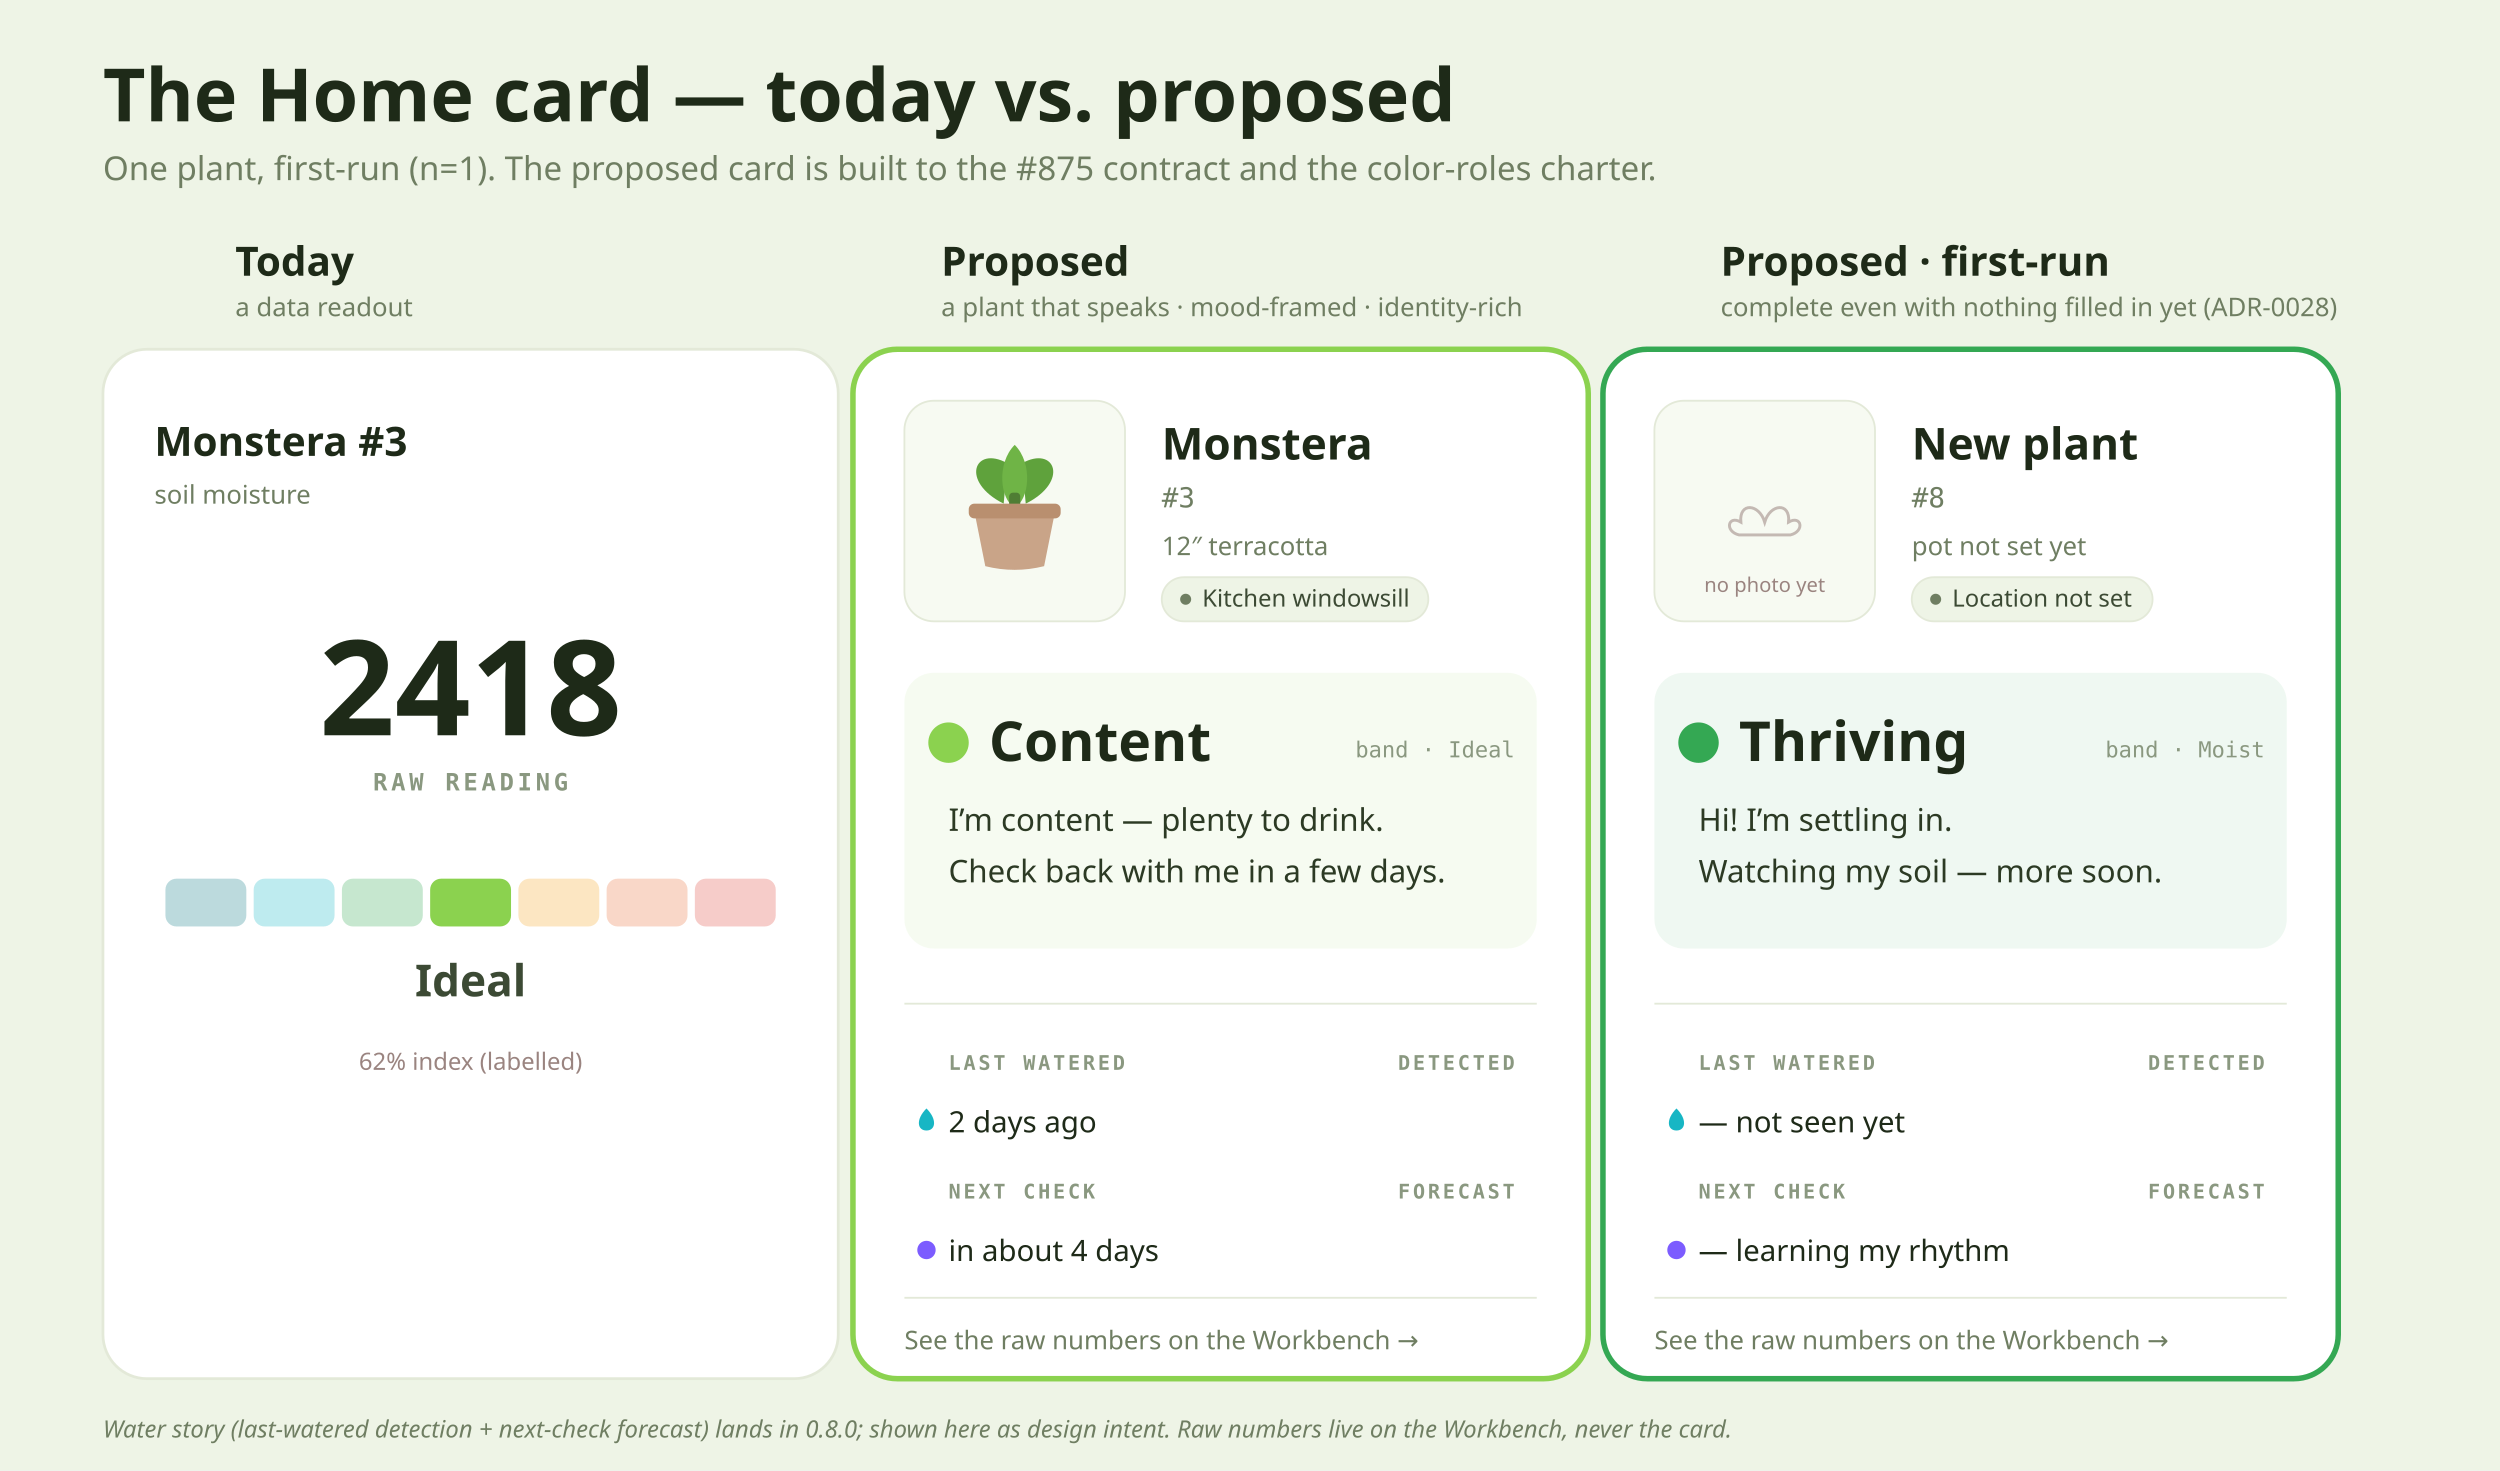
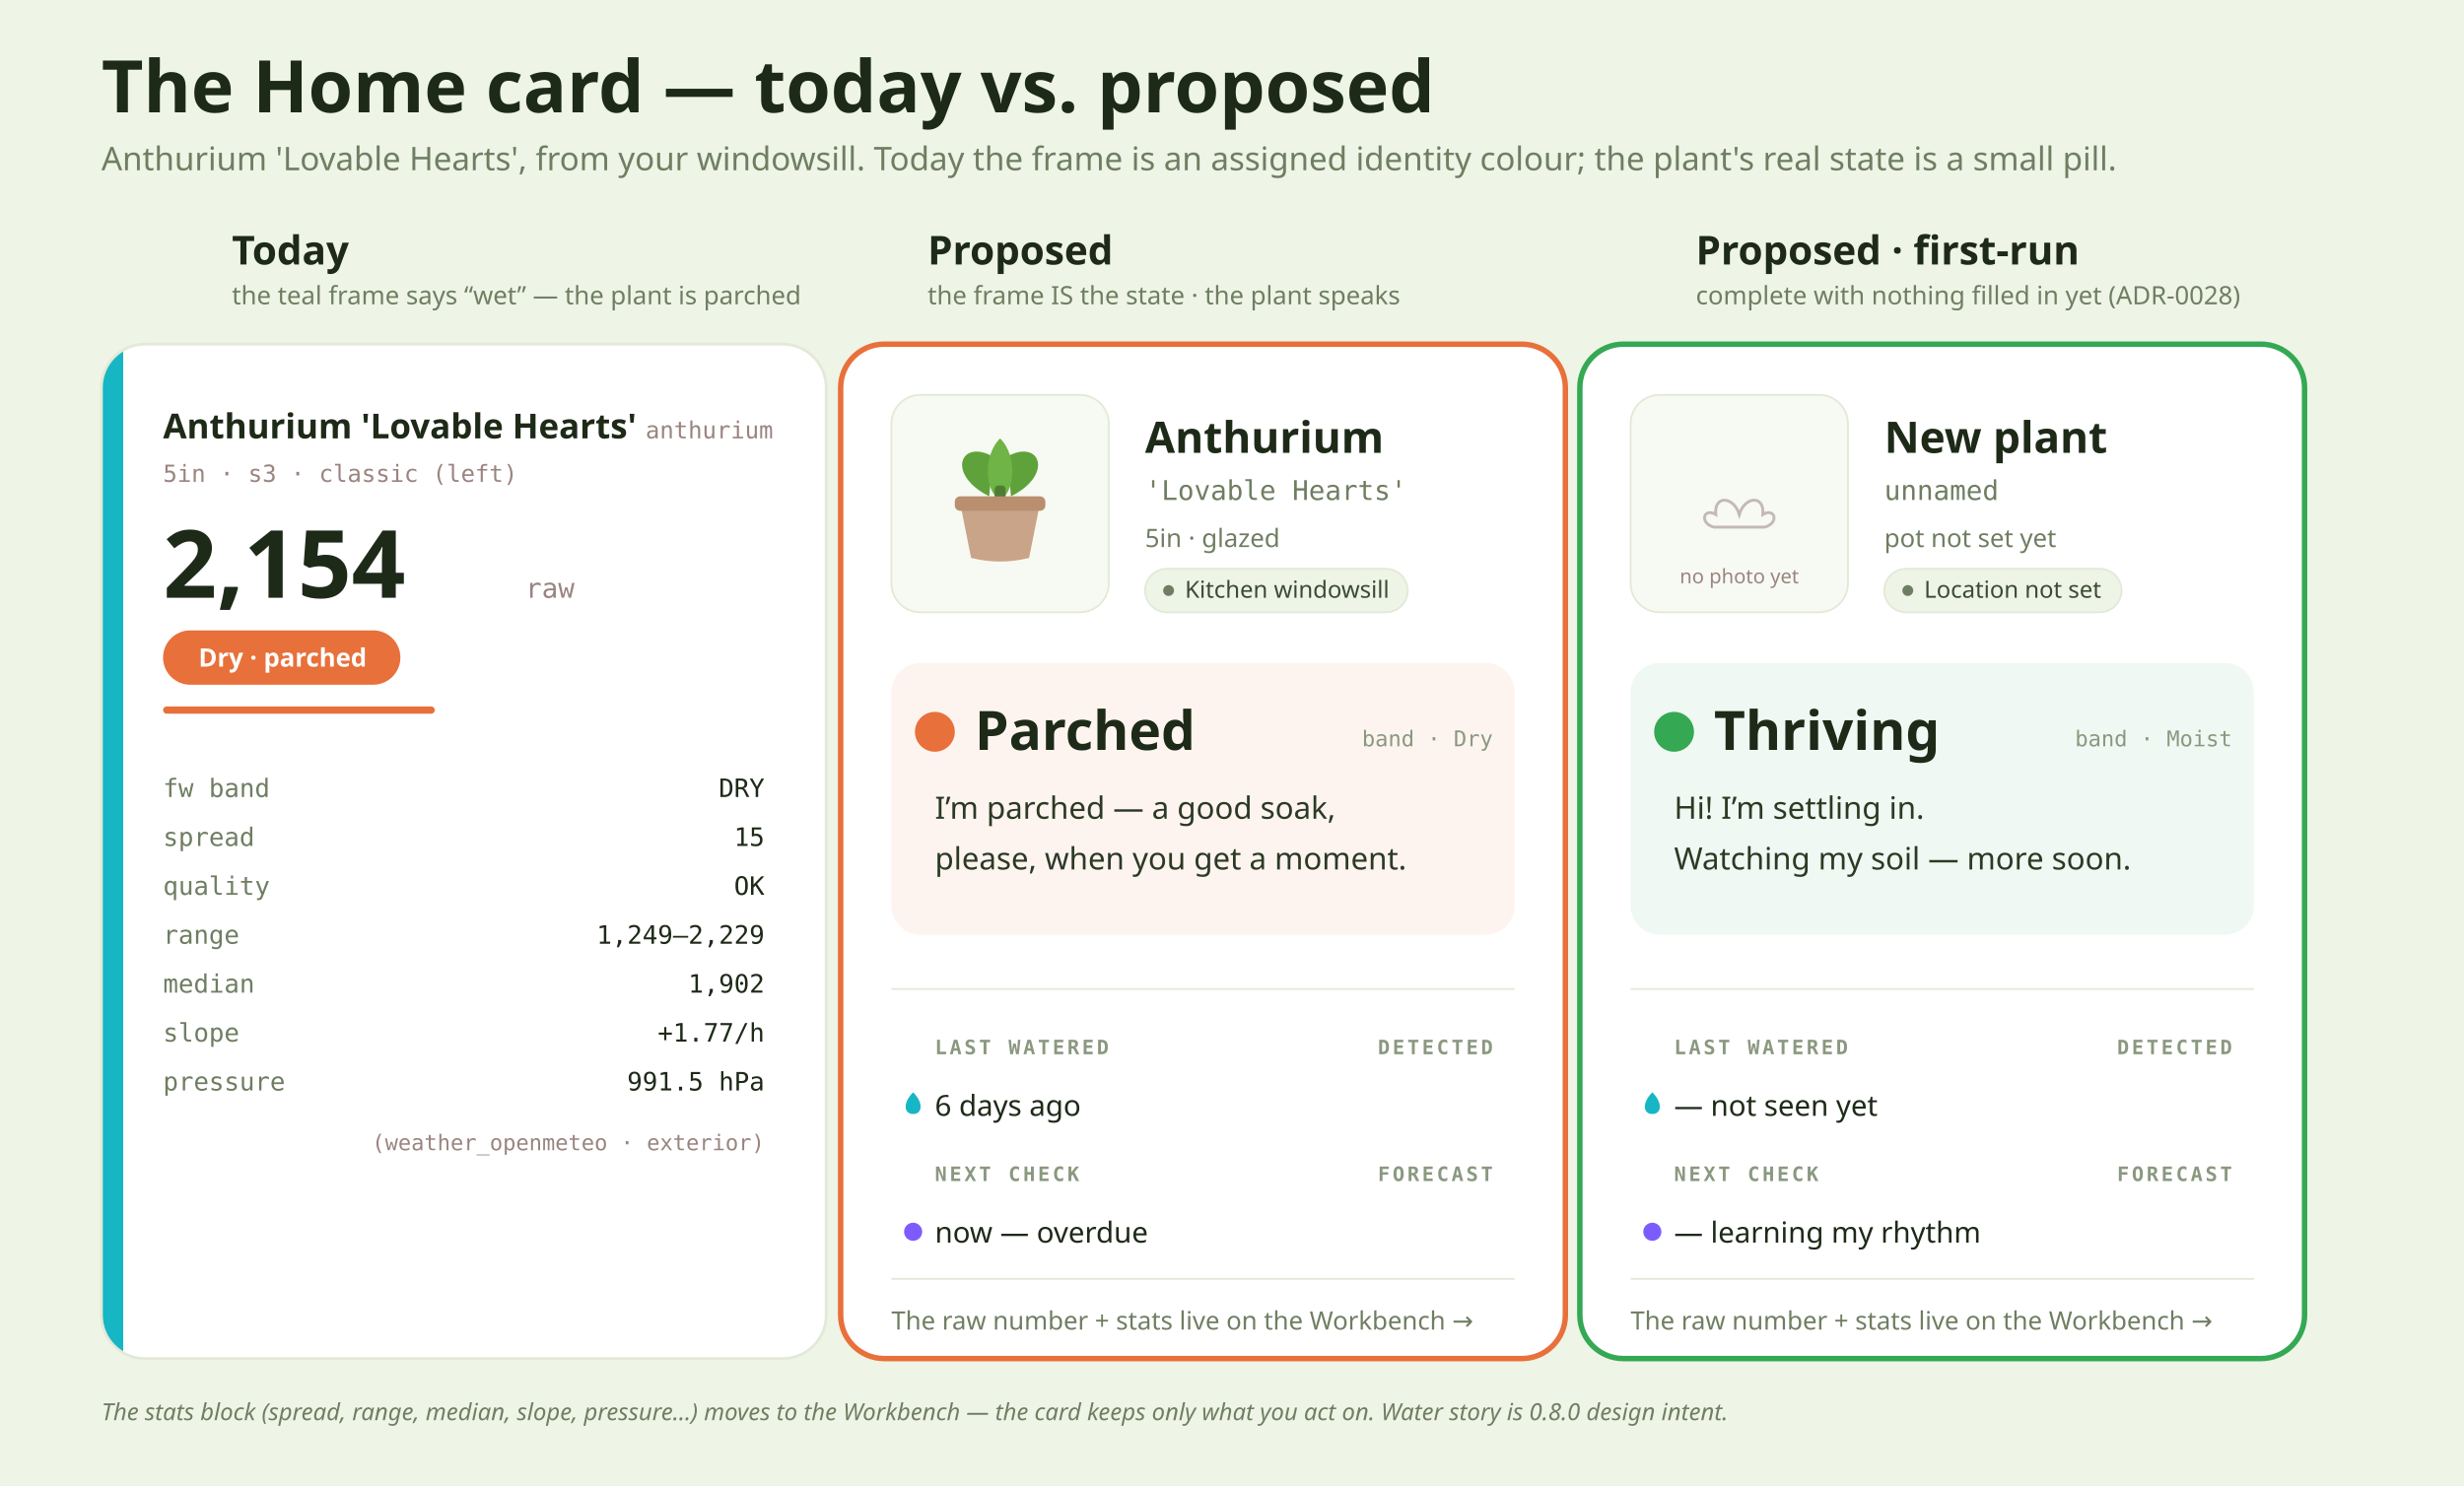
- <svg xmlns="http://www.w3.org/2000/svg" viewBox="0 0 1360 800">
+ <svg xmlns="http://www.w3.org/2000/svg" viewBox="0 0 1360 820">
  <style>
.h1{font-family:'Baloo 2',sans-serif;font-weight:800;font-size:40px;fill:#1E2A18}
.h2{font-family:'Hanken Grotesk',sans-serif;font-size:18px;fill:#6F7E62}
- .eyebrow{font-family:'JetBrains Mono',monospace;font-size:14px;font-weight:600;fill:#6F7E62;letter-spacing:2px}
.colcap{font-family:'Baloo 2',sans-serif;font-weight:700;font-size:22px;fill:#1E2A18}
.colsub{font-family:'Hanken Grotesk',sans-serif;font-size:14px;fill:#6F7E62}
.name{font-family:'Baloo 2',sans-serif;font-weight:700;font-size:24px;fill:#1E2A18}
.num{font-family:'JetBrains Mono',monospace;font-size:15px;fill:#6F7E62}
.meta{font-family:'Hanken Grotesk',sans-serif;font-size:14px;fill:#6F7E62}
.chip{font-family:'Hanken Grotesk',sans-serif;font-size:13px;fill:#3C4A34}
.mood{font-family:'Baloo 2',sans-serif;font-weight:800;font-size:30px;fill:#1E2A18}
.bandtag{font-family:'JetBrains Mono',monospace;font-size:12px;fill:#8A9880}
.say{font-family:'Hanken Grotesk',sans-serif;font-size:17px;fill:#2C3A24}
.wlabel{font-family:'JetBrains Mono',monospace;font-size:11px;font-weight:600;fill:#8A9880;letter-spacing:1.5px}
.wval{font-family:'Hanken Grotesk',sans-serif;font-size:16px;fill:#1E2A18}
.foot{font-family:'Hanken Grotesk',sans-serif;font-size:14px;fill:#6F7E62}
.tiny{font-family:'Hanken Grotesk',sans-serif;font-size:11px;fill:#9A8480}
- .today-title{font-family:'Baloo 2',sans-serif;font-weight:700;font-size:22px;fill:#1E2A18}
- .rawbig{font-family:'Baloo 2',sans-serif;font-weight:800;font-size:72px;fill:#1E2A18}
- .rawlab{font-family:'JetBrains Mono',monospace;font-size:13px;font-weight:600;fill:#8A9880;letter-spacing:2px}
- .today-band{font-family:'Baloo 2',sans-serif;font-weight:700;font-size:24px;fill:#3C4A34}
- .idx{font-family:'Hanken Grotesk',sans-serif;font-size:13px;fill:#9A8480}
- .pin{font-family:'Hanken Grotesk',sans-serif;font-size:13px;font-style:italic;fill:#6F7E62}
+ .td-name{font-family:'Baloo 2',sans-serif;font-weight:700;font-size:19px;fill:#1E2A18}
+ .td-type{font-family:'JetBrains Mono',monospace;font-size:13px;fill:#9A8480;font-weight:400}
+ .td-meta{font-family:'JetBrains Mono',monospace;font-size:13px;fill:#9A8480}
+ .td-raw{font-family:'Baloo 2',sans-serif;font-weight:800;font-size:52px;fill:#1E2A18}
+ .td-rawu{font-family:'JetBrains Mono',monospace;font-size:15px;fill:#9A8480}
+ .td-pill{font-family:'Hanken Grotesk',sans-serif;font-weight:600;font-size:14px;fill:#FFFFFF}
+ .td-slab{font-family:'JetBrains Mono',monospace;font-size:14px;fill:#6F7E62}
+ .td-sval{font-family:'JetBrains Mono',monospace;font-size:14px;fill:#1E2A18}
+ .td-src{font-family:'JetBrains Mono',monospace;font-size:12px;fill:#9A8480}
.gname{font-family:'Baloo 2',sans-serif;font-weight:700;font-size:19px;fill:#1E2A18}
.gmeta{font-family:'Hanken Grotesk',sans-serif;font-size:13px;fill:#6F7E62}
+ .gmeta2{font-family:'JetBrains Mono',monospace;font-size:12px;fill:#9A8480}
.gmood{font-family:'Baloo 2',sans-serif;font-weight:800;font-size:22px;fill:#1E2A18}
.gsay{font-family:'Hanken Grotesk',sans-serif;font-size:15px;fill:#2C3A24}
- .graw{font-family:'Baloo 2',sans-serif;font-weight:800;font-size:44px;fill:#1E2A18}
- .grawlab{font-family:'JetBrains Mono',monospace;font-size:11px;font-weight:600;fill:#8A9880;letter-spacing:1.5px}
+ .graw{font-family:'Baloo 2',sans-serif;font-weight:800;font-size:40px;fill:#1E2A18}
+ .gpill{font-family:'Hanken Grotesk',sans-serif;font-weight:600;font-size:13px;fill:#FFFFFF}
.tname{font-family:'Baloo 2',sans-serif;font-weight:700;font-size:13px;fill:#1E2A18}
.tmood{font-family:'Baloo 2',sans-serif;font-weight:800;font-size:20px;fill:#1E2A18}
.tmeta{font-family:'Hanken Grotesk',sans-serif;font-size:12px;fill:#6F7E62}
- .traw{font-family:'Baloo 2',sans-serif;font-weight:800;font-size:28px;fill:#1E2A18}
- .tband{font-family:'Hanken Grotesk',sans-serif;font-size:13px;fill:#6F7E62}
+ .traw{font-family:'Baloo 2',sans-serif;font-weight:800;font-size:26px;fill:#1E2A18}
+ .tband{font-family:'JetBrains Mono',monospace;font-size:11px;fill:#6F7E62}
+ .pin{font-family:'Hanken Grotesk',sans-serif;font-size:13px;font-style:italic;fill:#6F7E62}
+ .callout{font-family:'Hanken Grotesk',sans-serif;font-size:14px;font-weight:600;fill:#E0483D}
</style>
-   <rect width="1360" height="800" fill="#EEF4E6" />
-   <text x="56" y="66" class="h1">The Home card — today vs. proposed</text>
-   <text x="56" y="98" class="h2">One plant, first-run (n=1). The proposed card is built to the #875 contract and the color-roles charter.</text>
-   <text x="128" y="150" class="colcap">Today</text>
-   <text x="128" y="172" class="colsub">a data readout</text>
-   <text x="512" y="150" class="colcap">Proposed</text>
-   <text x="512" y="172" class="colsub">a plant that speaks · mood-framed · identity-rich</text>
-   <text x="936" y="150" class="colcap">Proposed · first-run</text>
-   <text x="936" y="172" class="colsub">complete even with nothing filled in yet (ADR-0028)</text>
+   <rect width="1360" height="820" fill="#EEF4E6" />
+   <text x="56" y="62" class="h1">The Home card — today vs. proposed</text>
+   <text x="56" y="94" class="h2">Anthurium 'Lovable Hearts', from your windowsill. Today the frame is an assigned identity colour; the plant's real state is a small pill.</text>
+   <text x="128" y="146" class="colcap">Today</text>
+   <text x="128" y="168" class="colsub">the teal frame says “wet” — the plant is parched</text>
+   <text x="512" y="146" class="colcap">Proposed</text>
+   <text x="512" y="168" class="colsub">the frame IS the state · the plant speaks</text>
+   <text x="936" y="146" class="colcap">Proposed · first-run</text>
+   <text x="936" y="168" class="colsub">complete with nothing filled in yet (ADR-0028)</text>
  <g transform="translate(56 190)">
-     <rect x="0" y="0" width="400" height="560" rx="24" fill="#FFFFFF" stroke="#E3E9D8" stroke-width="1.5" />
-     <text x="28" y="58" class="today-title">Monstera #3</text>
-     <text x="28" y="84" class="meta">soil moisture</text>
-     <text x="200" y="210" class="rawbig" text-anchor="middle">2418</text>
-     <text x="200" y="240" class="rawlab" text-anchor="middle">RAW READING</text>
-     <rect x="34" y="288" width="44" height="26" rx="6" fill="#0E7A86" opacity="0.28" />
-     <rect x="82" y="288" width="44" height="26" rx="6" fill="#17B6C4" opacity="0.28" />
-     <rect x="130" y="288" width="44" height="26" rx="6" fill="#34A853" opacity="0.28" />
-     <rect x="178" y="288" width="44" height="26" rx="6" fill="#8BD24F" opacity="1" />
-     <rect x="226" y="288" width="44" height="26" rx="6" fill="#F5A623" opacity="0.28" />
-     <rect x="274" y="288" width="44" height="26" rx="6" fill="#E8703A" opacity="0.28" />
-     <rect x="322" y="288" width="44" height="26" rx="6" fill="#E0483D" opacity="0.28" />
-     <text x="200" y="352" class="today-band" text-anchor="middle">Ideal</text>
-     <text x="200" y="392" class="idx" text-anchor="middle">62% index (labelled)</text>
+     <defs>
+       <clipPath id="c1">
+         <rect x="0" y="0" width="400" height="560" rx="24" />
+       </clipPath>
+     </defs>
+     <g clip-path="url(#c1)">
+       <rect x="0" y="0" width="400" height="560" fill="#17B6C4" />
+       <rect x="12" y="0" width="388" height="560" fill="#FFFFFF" />
+     </g>
+     <rect x="0" y="0" width="400" height="560" rx="24" fill="none" stroke="#E3E9D8" stroke-width="1.5" />
+     <text x="34" y="52" class="td-name">Anthurium 'Lovable Hearts' <tspan class="td-type">anthurium</tspan>
+     </text>
+     <text x="34" y="76" class="td-meta">5in · s3 · classic (left)</text>
+     <text x="34" y="140" class="td-raw">2,154</text>
+     <text x="234" y="140" class="td-rawu">raw</text>
+     <rect x="34" y="158" width="131" height="30" rx="15" fill="#E8703A" />
+     <text x="100" y="178" class="td-pill" text-anchor="middle">Dry · parched</text>
+     <rect x="34" y="200" width="150" height="4" rx="2" fill="#E8703A" />
+     <text x="34" y="250" class="td-slab">fw band</text>
+     <text x="366" y="250" class="td-sval" text-anchor="end">DRY</text>
+     <text x="34" y="277" class="td-slab">spread</text>
+     <text x="366" y="277" class="td-sval" text-anchor="end">15</text>
+     <text x="34" y="304" class="td-slab">quality</text>
+     <text x="366" y="304" class="td-sval" text-anchor="end">OK</text>
+     <text x="34" y="331" class="td-slab">range</text>
+     <text x="366" y="331" class="td-sval" text-anchor="end">1,249–2,229</text>
+     <text x="34" y="358" class="td-slab">median</text>
+     <text x="366" y="358" class="td-sval" text-anchor="end">1,902</text>
+     <text x="34" y="385" class="td-slab">slope</text>
+     <text x="366" y="385" class="td-sval" text-anchor="end">+1.77/h</text>
+     <text x="34" y="412" class="td-slab">pressure</text>
+     <text x="366" y="412" class="td-sval" text-anchor="end">991.5 hPa</text>
+     <text x="366" y="445" class="td-src" text-anchor="end">(weather_openmeteo · exterior)</text>
  </g>
  <g transform="translate(464 190)">
-     <rect x="0" y="0" width="400" height="560" rx="24" fill="#FFFFFF" stroke="#8BD24F" stroke-width="3" />
+     <rect x="0" y="0" width="400" height="560" rx="24" fill="#FFFFFF" stroke="#E8703A" stroke-width="3" />
    <rect x="28" y="28" width="120" height="120" rx="16" fill="#F7FAF2" stroke="#E3E9D8" />
    <g>
      <path d="M84 62 C66 52,58 72,82 84" fill="#5FA23C" />
      <path d="M92 62 C110 52,118 72,94 84" fill="#5FA23C" />
      <path d="M88 52 C78 62,80 82,88 86 C96 82,98 62,88 52 Z" fill="#6FB446" />
      <rect x="85" y="78" width="6" height="18" rx="2" fill="#4F7D34" />
      <path d="M66 88 L110 88 L104 118 Q88 122 72 118 Z" fill="#C9A488" />
      <rect x="63" y="84" width="50" height="8" rx="3" fill="#B98F6F" />
    </g>
-     <text x="168" y="60" class="name">Monstera</text>
-     <text x="168" y="86" class="num">#3</text>
-     <text x="168" y="112" class="meta">12″ terracotta</text>
+     <text x="168" y="60" class="name">Anthurium</text>
+     <text x="168" y="86" class="num">'Lovable Hearts'</text>
+     <text x="168" y="112" class="meta">5in · glazed</text>
    <rect x="168" y="124" width="145" height="24" rx="12" fill="#EEF4E6" stroke="#E3E9D8" />
    <circle cx="181" cy="136" r="3" fill="#6F7E62" />
    <text x="190" y="140" class="chip">Kitchen windowsill</text>
-     <rect x="28" y="176" width="344" height="150" rx="16" fill="#8BD24F" opacity="0.08" />
-     <circle cx="52" cy="214" r="11" fill="#8BD24F" />
-     <text x="74" y="224" class="mood">Content</text>
-     <text x="360" y="222" class="bandtag" text-anchor="end">band · Ideal</text>
-     <text x="52" y="262" class="say">I’m content — plenty to drink.</text>
-     <text x="52" y="290" class="say">Check back with me in a few days.</text>
+     <rect x="28" y="176" width="344" height="150" rx="16" fill="#E8703A" opacity="0.08" />
+     <circle cx="52" cy="214" r="11" fill="#E8703A" />
+     <text x="74" y="224" class="mood">Parched</text>
+     <text x="360" y="222" class="bandtag" text-anchor="end">band · Dry</text>
+     <text x="52" y="262" class="say">I’m parched — a good soak,</text>
+     <text x="52" y="290" class="say">please, when you get a moment.</text>
    <line x1="28" y1="356" x2="372" y2="356" stroke="#E3E9D8" />
    <text x="52" y="392" class="wlabel">LAST WATERED</text>
    <path d="M40 413 C46 419,45 425,40 425 C35 425,34 419,40 413 Z" fill="#17B6C4" />
-     <text x="52" y="426" class="wval">2 days ago</text>
+     <text x="52" y="426" class="wval">6 days ago</text>
    <text x="52" y="462" class="wlabel">NEXT CHECK</text>
    <circle cx="40" cy="490" r="5" fill="#7C5CFF" />
-     <text x="52" y="496" class="wval">in about 4 days</text>
+     <text x="52" y="496" class="wval">now — overdue</text>
    <text x="360" y="392" class="wlabel" text-anchor="end">DETECTED</text>
    <text x="360" y="462" class="wlabel" text-anchor="end">FORECAST</text>
    <line x1="28" y1="516" x2="372" y2="516" stroke="#E3E9D8" />
-     <text x="28" y="544" class="foot">See the raw numbers on the Workbench →</text>
+     <text x="28" y="544" class="foot">The raw number + stats live on the Workbench →</text>
  </g>
  <g transform="translate(872 190)">
    <rect x="0" y="0" width="400" height="560" rx="24" fill="#FFFFFF" stroke="#34A853" stroke-width="3" />
    <rect x="28" y="28" width="120" height="120" rx="16" fill="#F7FAF2" stroke="#E3E9D8" />
-     <g opacity="0.55">
-       <path d="M88 94 C85 84,74 83,75 94 C68 90,66 99,74 101 L102 101 C110 99,108 90,101 94 C102 83,91 84,88 94 Z" fill="none" stroke="#9A8480" stroke-width="1.6" />
-     </g>
+     <path d="M88 94 C85 84,74 83,75 94 C68 90,66 99,74 101 L102 101 C110 99,108 90,101 94 C102 83,91 84,88 94 Z" fill="none" stroke="#9A8480" stroke-width="1.6" opacity="0.55" />
    <text x="88" y="132" class="tiny" text-anchor="middle">no photo yet</text>
    <text x="168" y="60" class="name">New plant</text>
-     <text x="168" y="86" class="num">#8</text>
+     <text x="168" y="86" class="num">unnamed</text>
    <text x="168" y="112" class="meta">pot not set yet</text>
    <rect x="168" y="124" width="131" height="24" rx="12" fill="#EEF4E6" stroke="#E3E9D8" />
    <circle cx="181" cy="136" r="3" fill="#6F7E62" />
    <text x="190" y="140" class="chip">Location not set</text>
    <rect x="28" y="176" width="344" height="150" rx="16" fill="#34A853" opacity="0.08" />
    <circle cx="52" cy="214" r="11" fill="#34A853" />
    <text x="74" y="224" class="mood">Thriving</text>
    <text x="360" y="222" class="bandtag" text-anchor="end">band · Moist</text>
    <text x="52" y="262" class="say">Hi! I’m settling in.</text>
    <text x="52" y="290" class="say">Watching my soil — more soon.</text>
    <line x1="28" y1="356" x2="372" y2="356" stroke="#E3E9D8" />
    <text x="52" y="392" class="wlabel">LAST WATERED</text>
    <path d="M40 413 C46 419,45 425,40 425 C35 425,34 419,40 413 Z" fill="#17B6C4" />
    <text x="52" y="426" class="wval">— not seen yet</text>
    <text x="52" y="462" class="wlabel">NEXT CHECK</text>
    <circle cx="40" cy="490" r="5" fill="#7C5CFF" />
    <text x="52" y="496" class="wval">— learning my rhythm</text>
    <text x="360" y="392" class="wlabel" text-anchor="end">DETECTED</text>
    <text x="360" y="462" class="wlabel" text-anchor="end">FORECAST</text>
    <line x1="28" y1="516" x2="372" y2="516" stroke="#E3E9D8" />
-     <text x="28" y="544" class="foot">See the raw numbers on the Workbench →</text>
+     <text x="28" y="544" class="foot">The raw number + stats live on the Workbench →</text>
  </g>
-   <text x="56" y="782" class="pin">Water story (last-watered detection + next-check forecast) lands in 0.8.0; shown here as design intent. Raw numbers live on the Workbench, never the card.</text>
+   <text x="56" y="784" class="pin">The stats block (spread, range, median, slope, pressure…) moves to the Workbench — the card keeps only what you act on. Water story is 0.8.0 design intent.</text>
</svg>
